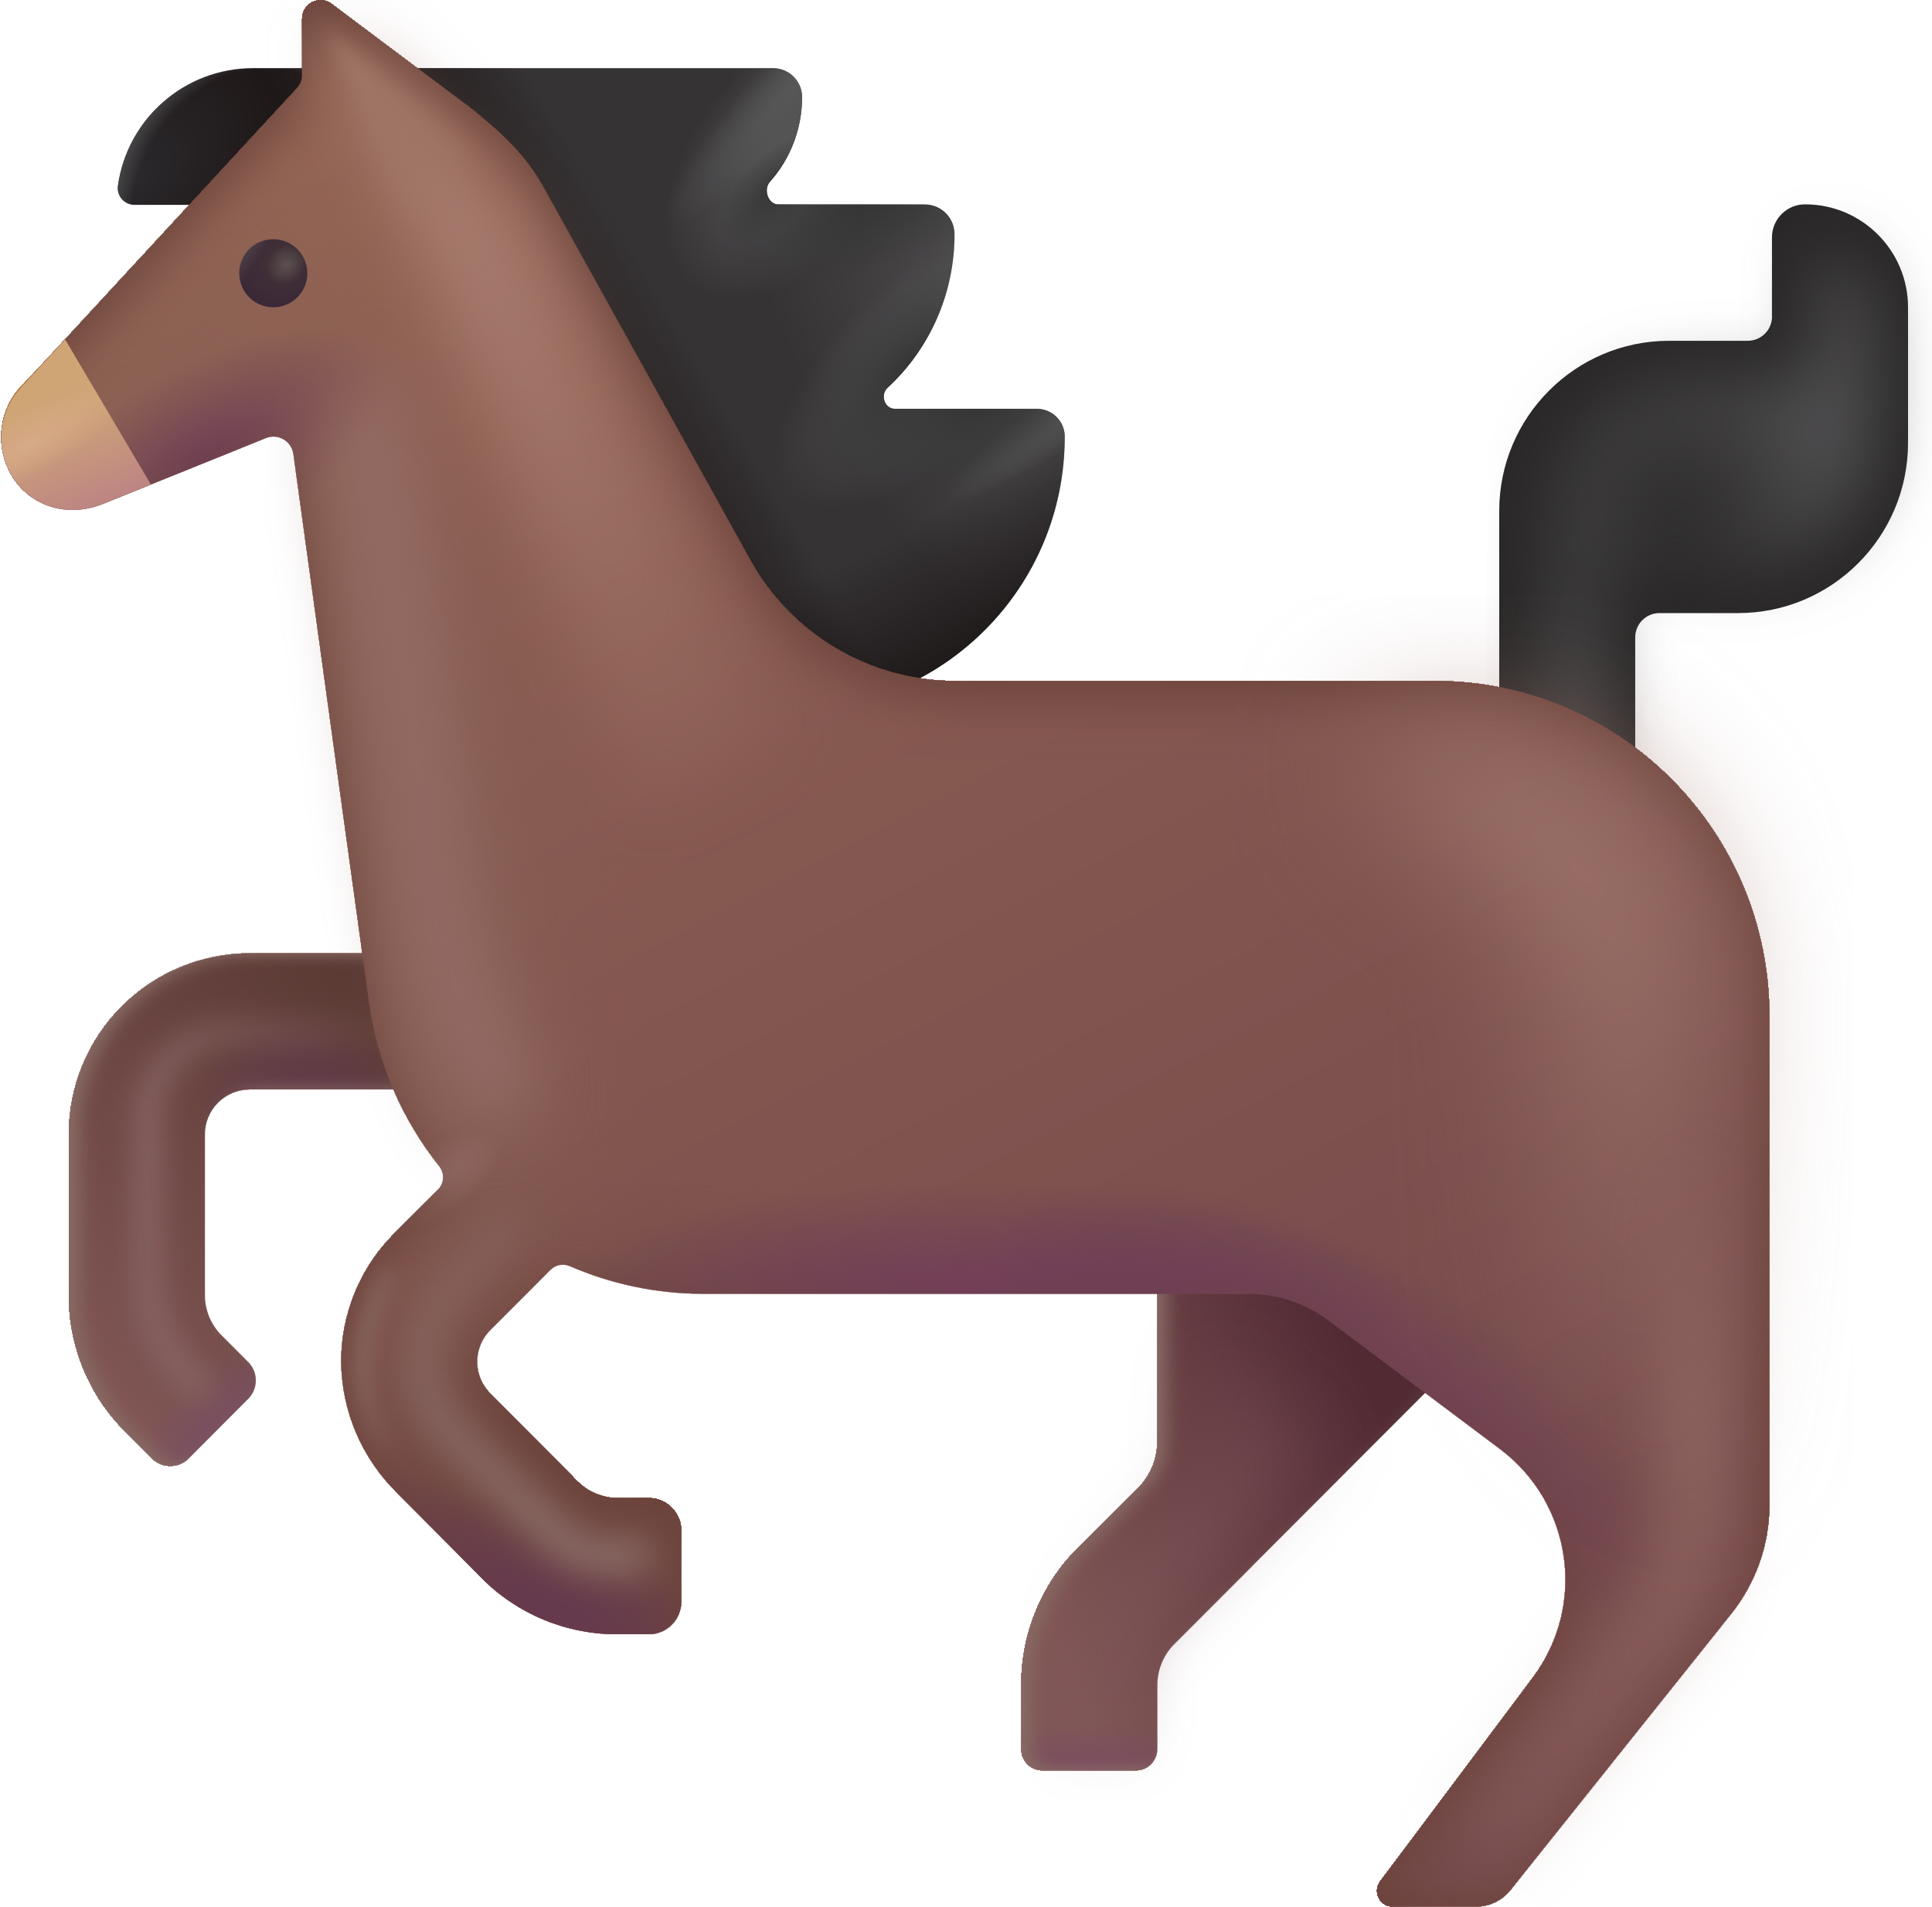
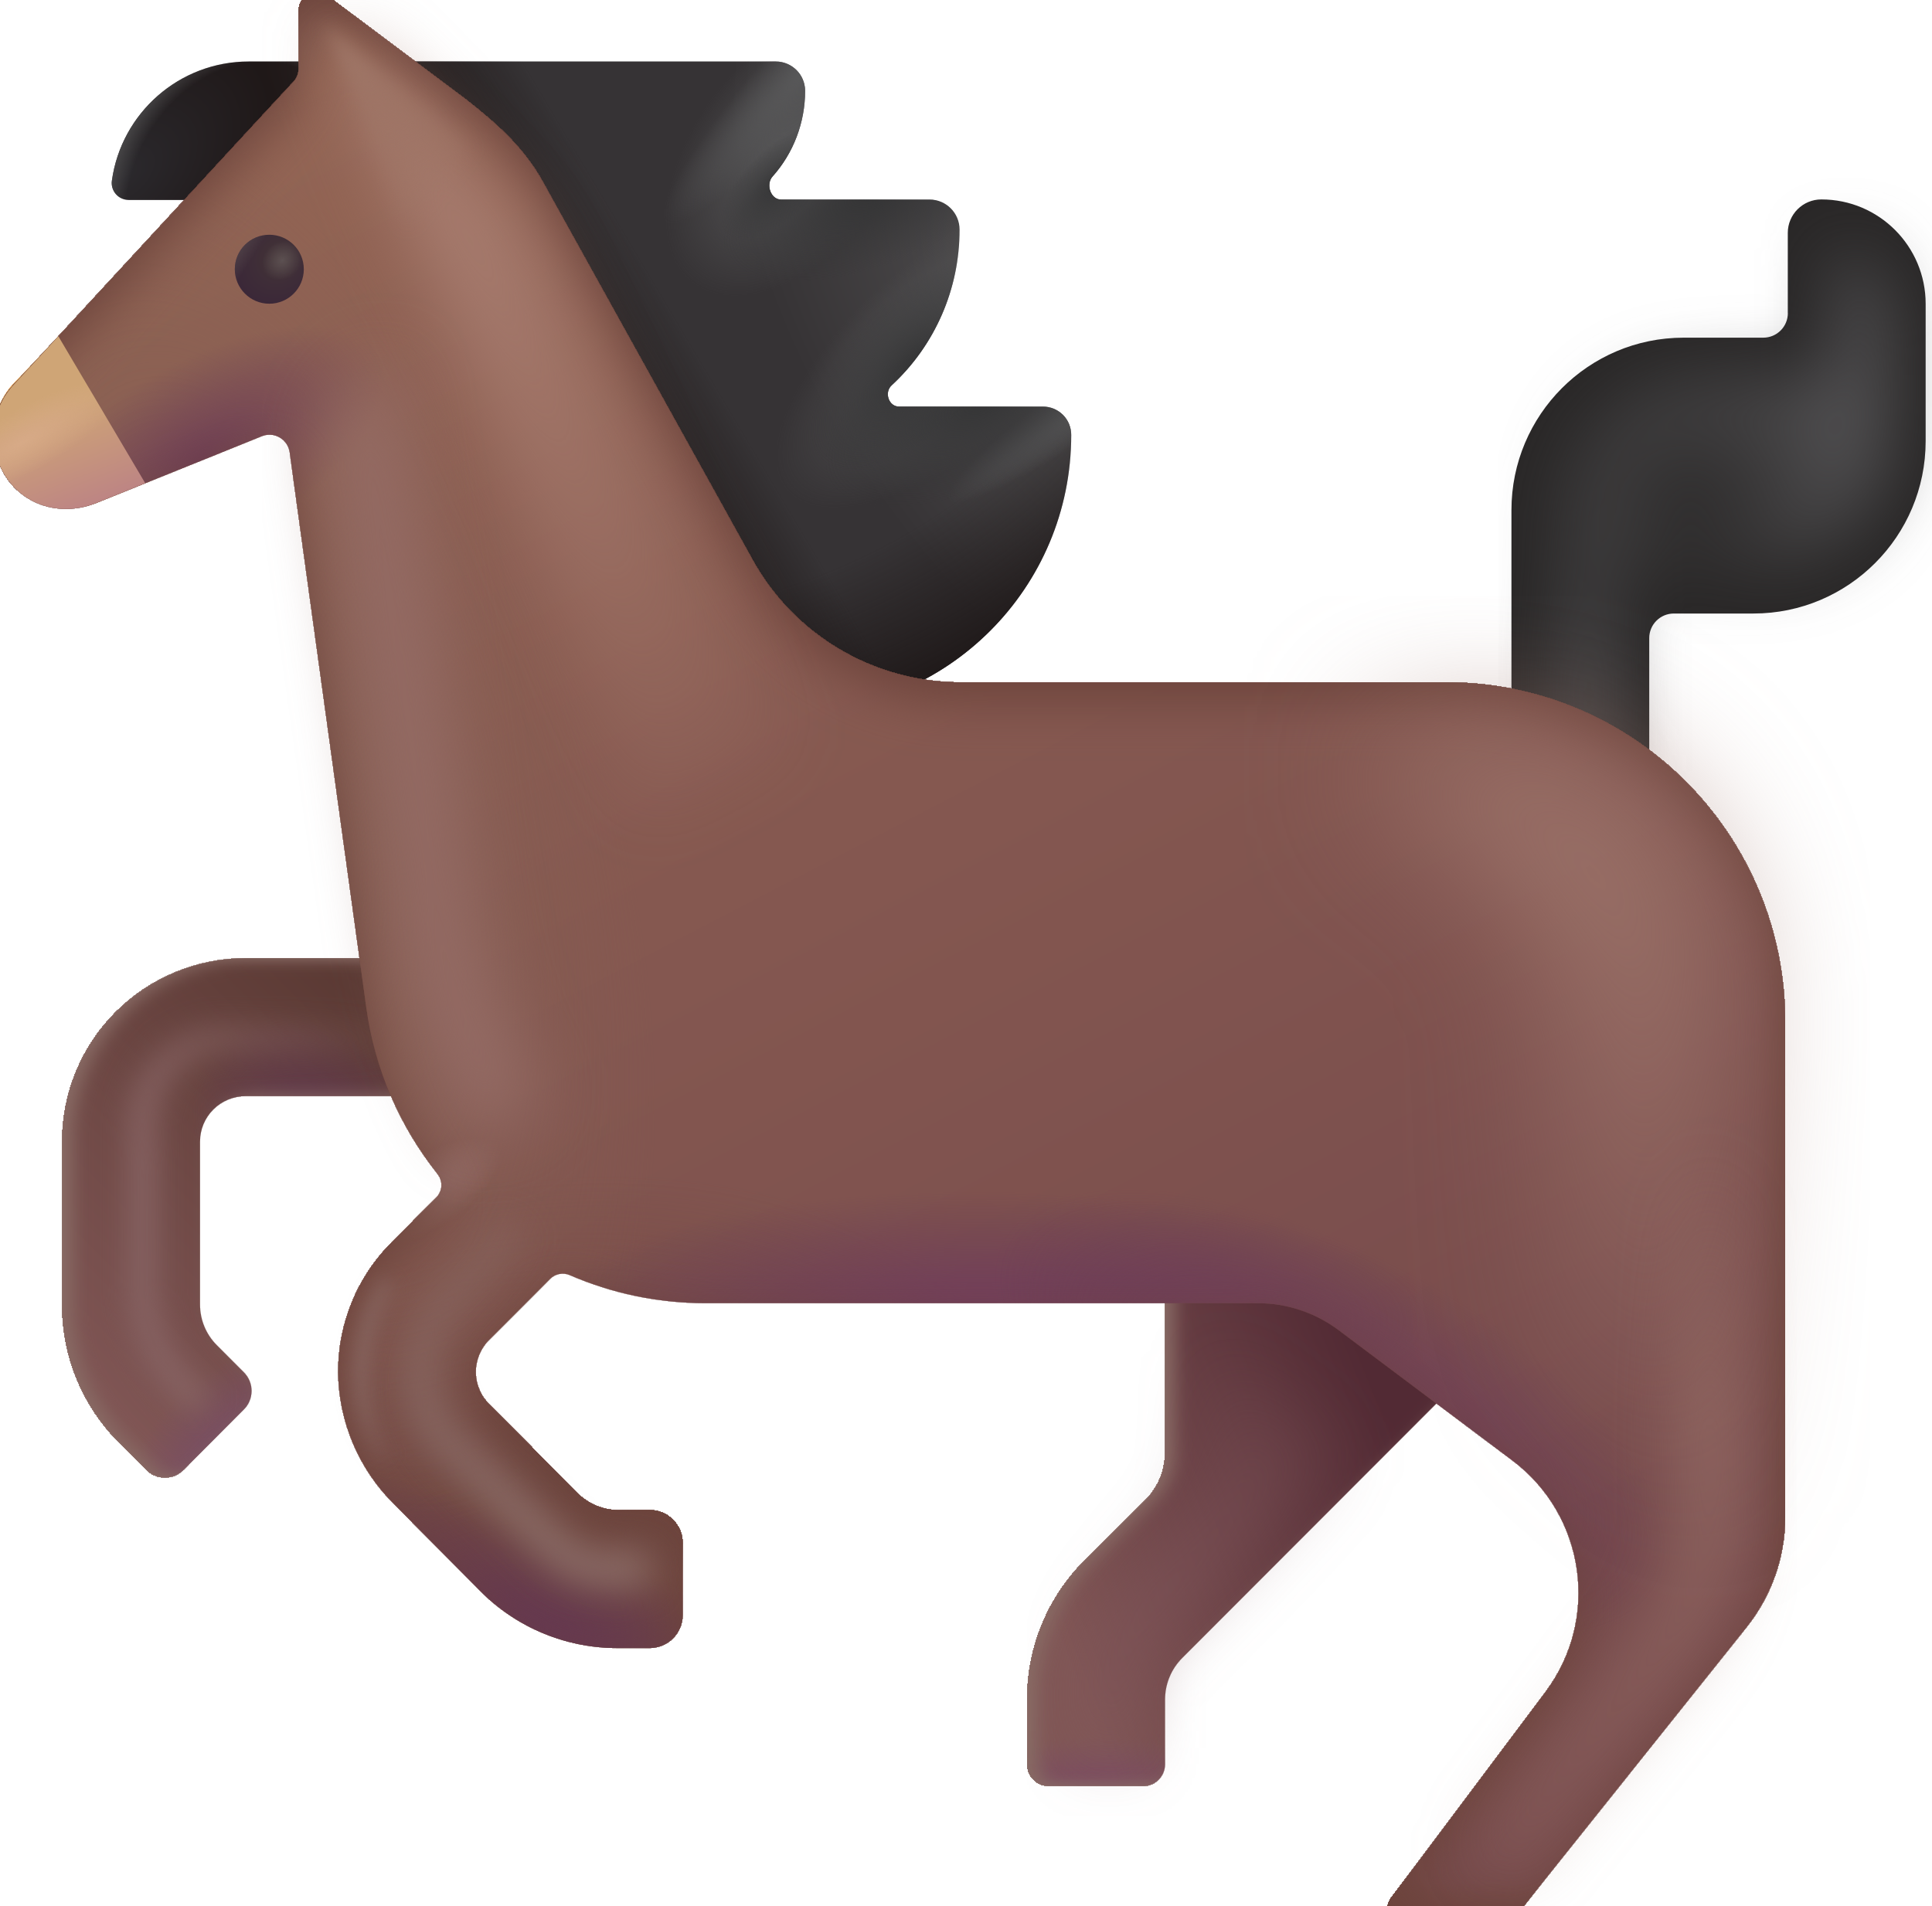
- <svg xmlns="http://www.w3.org/2000/svg" viewBox="2.00 2.00 28.37 28.00">
+ <svg xmlns="http://www.w3.org/2000/svg" viewBox="2.11 2.11 28.00 27.62">
  <g fill="none">
    <path fill="#292727" d="M28.02 6.649V5.486c0-.268.218-.485.486-.485c.835 0 1.512.678 1.512 1.514v1.989c0 1.38-1.118 2.5-2.496 2.5h-1.154a.356.356 0 0 0-.356.356v4.641h-1.997V9.505c0-1.38 1.117-2.5 2.496-2.5h1.154c.197 0 .356-.16.356-.356" />
    <g filter="url(#horse-ihKlgqe)">
      <path fill="url(#horse-iWLDP1b)" d="M28.737 5.689v1.875h-1.906a2 2 0 0 0-2 2v3.718h.61v-2.937h2.046a2 2 0 0 0 2-2V6.814c0-.492-.296-.936-.75-1.125" />
    </g>
    <path fill="url(#horse-inGcnmb)" d="M3.017 6.92c-.337.362-.74.778-.74.778a1.08 1.08 0 0 0-.23.946c.154.675.838 1.008 1.48.75l.768-.311z" />
    <path fill="url(#horse-ivn8azd)" d="M7.615 5.142c0 .083.067.15.15.15h1.09a.15.15 0 0 1 .15.15v2.922c0 .083.067.15.15.15h1.699a.15.15 0 0 1 .15.15v3.615c0 .083.067.15.15.15h2.475a4.01 4.01 0 0 0 4.006-4.012a.41.41 0 0 0-.412-.413h-2.085c-.149 0-.216-.206-.107-.307a3.07 3.07 0 0 0 .986-2.258a.436.436 0 0 0-.436-.436h-2.152c-.15 0-.224-.22-.124-.333a1.86 1.86 0 0 0 .473-1.242a.427.427 0 0 0-.426-.427H7.765a.15.15 0 0 0-.15.15z" />
    <path fill="url(#horse-iEeMCRc)" d="M7.615 5.142c0 .083.067.15.15.15h1.09a.15.15 0 0 1 .15.15v2.922c0 .083.067.15.15.15h1.699a.15.15 0 0 1 .15.15v3.615c0 .083.067.15.15.15h2.475a4.01 4.01 0 0 0 4.006-4.012a.41.41 0 0 0-.412-.413h-2.085c-.149 0-.216-.206-.107-.307a3.07 3.07 0 0 0 .986-2.258a.436.436 0 0 0-.436-.436h-2.152c-.15 0-.224-.22-.124-.333a1.86 1.86 0 0 0 .473-1.242a.427.427 0 0 0-.426-.427H7.765a.15.15 0 0 0-.15.15z" />
    <path fill="url(#horse-iw7jfXc)" d="M7.615 5.142c0 .083.067.15.15.15h1.09a.15.15 0 0 1 .15.15v2.922c0 .083.067.15.15.15h1.699a.15.15 0 0 1 .15.15v3.615c0 .083.067.15.15.15h2.475a4.01 4.01 0 0 0 4.006-4.012a.41.41 0 0 0-.412-.413h-2.085c-.149 0-.216-.206-.107-.307a3.07 3.07 0 0 0 .986-2.258a.436.436 0 0 0-.436-.436h-2.152c-.15 0-.224-.22-.124-.333a1.86 1.86 0 0 0 .473-1.242a.427.427 0 0 0-.426-.427H7.765a.15.15 0 0 0-.15.15z" />
    <path fill="url(#horse-iXlZtkd)" d="M7.615 5.142c0 .083.067.15.15.15h1.09a.15.15 0 0 1 .15.15v2.922c0 .083.067.15.15.15h1.699a.15.15 0 0 1 .15.15v3.615c0 .083.067.15.15.15h2.475a4.01 4.01 0 0 0 4.006-4.012a.41.41 0 0 0-.412-.413h-2.085c-.149 0-.216-.206-.107-.307a3.07 3.07 0 0 0 .986-2.258a.436.436 0 0 0-.436-.436h-2.152c-.15 0-.224-.22-.124-.333a1.86 1.86 0 0 0 .473-1.242a.427.427 0 0 0-.426-.427H7.765a.15.15 0 0 0-.15.15z" />
    <path fill="url(#horse-iUIwKEc)" d="M7.615 5.142c0 .083.067.15.15.15h1.09a.15.15 0 0 1 .15.15v2.922c0 .083.067.15.15.15h1.699a.15.15 0 0 1 .15.15v3.615c0 .083.067.15.15.15h2.475a4.01 4.01 0 0 0 4.006-4.012a.41.41 0 0 0-.412-.413h-2.085c-.149 0-.216-.206-.107-.307a3.07 3.07 0 0 0 .986-2.258a.436.436 0 0 0-.436-.436h-2.152c-.15 0-.224-.22-.124-.333a1.86 1.86 0 0 0 .473-1.242a.427.427 0 0 0-.426-.427H7.765a.15.15 0 0 0-.15.15z" />
    <path fill="url(#horse-iqg4uwb)" d="M7.615 5.142c0 .083.067.15.15.15h1.09a.15.15 0 0 1 .15.15v2.922c0 .083.067.15.15.15h1.699a.15.15 0 0 1 .15.15v3.615c0 .083.067.15.15.15h2.475a4.01 4.01 0 0 0 4.006-4.012a.41.41 0 0 0-.412-.413h-2.085c-.149 0-.216-.206-.107-.307a3.07 3.07 0 0 0 .986-2.258a.436.436 0 0 0-.436-.436h-2.152c-.15 0-.224-.22-.124-.333a1.86 1.86 0 0 0 .473-1.242a.427.427 0 0 0-.426-.427H7.765a.15.15 0 0 0-.15.15z" />
    <path fill="url(#horse-iUMXumc)" d="M7.615 5.142c0 .083.067.15.15.15h1.09a.15.15 0 0 1 .15.15v2.922c0 .083.067.15.15.15h1.699a.15.15 0 0 1 .15.15v3.615c0 .083.067.15.15.15h2.475a4.01 4.01 0 0 0 4.006-4.012a.41.41 0 0 0-.412-.413h-2.085c-.149 0-.216-.206-.107-.307a3.07 3.07 0 0 0 .986-2.258a.436.436 0 0 0-.436-.436h-2.152c-.15 0-.224-.22-.124-.333a1.86 1.86 0 0 0 .473-1.242a.427.427 0 0 0-.426-.427H7.765a.15.15 0 0 0-.15.15z" />
    <path fill="url(#horse-iSlfCQd)" d="M7.615 5.142c0 .083.067.15.15.15h1.09a.15.15 0 0 1 .15.15v2.922c0 .083.067.15.15.15h1.699a.15.15 0 0 1 .15.15v3.615c0 .083.067.15.15.15h2.475a4.01 4.01 0 0 0 4.006-4.012a.41.41 0 0 0-.412-.413h-2.085c-.149 0-.216-.206-.107-.307a3.07 3.07 0 0 0 .986-2.258a.436.436 0 0 0-.436-.436h-2.152c-.15 0-.224-.22-.124-.333a1.86 1.86 0 0 0 .473-1.242a.427.427 0 0 0-.426-.427H7.765a.15.15 0 0 0-.15.15z" />
    <path fill="url(#horse-ic7VgBe)" d="M7.615 5.142c0 .083.067.15.15.15h1.09a.15.15 0 0 1 .15.15v2.922c0 .083.067.15.15.15h1.699a.15.15 0 0 1 .15.15v3.615c0 .083.067.15.15.15h2.475a4.01 4.01 0 0 0 4.006-4.012a.41.41 0 0 0-.412-.413h-2.085c-.149 0-.216-.206-.107-.307a3.07 3.07 0 0 0 .986-2.258a.436.436 0 0 0-.436-.436h-2.152c-.15 0-.224-.22-.124-.333a1.86 1.86 0 0 0 .473-1.242a.427.427 0 0 0-.426-.427H7.765a.15.15 0 0 0-.15.15z" />
    <path fill="url(#horse-iRQH3Wp)" d="M7.615 5.142c0 .083.067.15.15.15h1.09a.15.15 0 0 1 .15.15v2.922c0 .083.067.15.15.15h1.699a.15.15 0 0 1 .15.15v3.615c0 .083.067.15.15.15h2.475a4.01 4.01 0 0 0 4.006-4.012a.41.41 0 0 0-.412-.413h-2.085c-.149 0-.216-.206-.107-.307a3.07 3.07 0 0 0 .986-2.258a.436.436 0 0 0-.436-.436h-2.152c-.15 0-.224-.22-.124-.333a1.86 1.86 0 0 0 .473-1.242a.427.427 0 0 0-.426-.427H7.765a.15.15 0 0 0-.15.15z" />
    <path fill="url(#horse-imJuSld)" d="M7.615 5.142c0 .083.067.15.15.15h1.09a.15.15 0 0 1 .15.15v2.922c0 .083.067.15.15.15h1.699a.15.15 0 0 1 .15.15v3.615c0 .083.067.15.15.15h2.475a4.01 4.01 0 0 0 4.006-4.012a.41.41 0 0 0-.412-.413h-2.085c-.149 0-.216-.206-.107-.307a3.07 3.07 0 0 0 .986-2.258a.436.436 0 0 0-.436-.436h-2.152c-.15 0-.224-.22-.124-.333a1.86 1.86 0 0 0 .473-1.242a.427.427 0 0 0-.426-.427H7.765a.15.15 0 0 0-.15.15z" />
    <path fill="url(#horse-iF23t0d)" d="M5.717 3.001c-1.011 0-1.848.75-1.985 1.725a.246.246 0 0 0 .241.283H5.48A2.006 2.006 0 0 0 7.485 3z" />
    <path fill="url(#horse-iUiePme)" d="M5.717 3.001c-1.011 0-1.848.75-1.985 1.725a.246.246 0 0 0 .241.283H5.48A2.006 2.006 0 0 0 7.485 3z" />
    <g filter="url(#horse-i8ZbxQX)">
      <path fill="url(#horse-iFYLjgc)" d="M18.994 15.388v7.788a.96.96 0 0 1-.28.676l-.883.878a2.84 2.84 0 0 0-.834 2.017v.938c0 .174.141.316.316.316h1.366a.316.316 0 0 0 .316-.316v-.937c0-.227.09-.444.25-.604l3.874-3.88l.024-.009v-7.029z" />
      <path fill="url(#horse-iSWg0be)" d="M18.994 15.388v7.788a.96.96 0 0 1-.28.676l-.883.878a2.84 2.84 0 0 0-.834 2.017v.938c0 .174.141.316.316.316h1.366a.316.316 0 0 0 .316-.316v-.937c0-.227.09-.444.25-.604l3.874-3.88l.024-.009v-7.029z" />
    </g>
    <g filter="url(#horse-iiG4Acc)">
      <path fill="url(#horse-iVTv6jZ)" d="M4.771 23.418a.38.38 0 0 1-.538 0l-.392-.392a2.82 2.82 0 0 1-.83-2.005v-2.358A2.66 2.66 0 0 1 5.672 16h7.336v2H5.67a.66.66 0 0 0-.661.663v2.358c0 .221.088.434.244.59l.391.393a.38.38 0 0 1 0 .538z" />
      <path fill="url(#horse-ibdHYtc)" d="M4.771 23.418a.38.38 0 0 1-.538 0l-.392-.392a2.82 2.82 0 0 1-.83-2.005v-2.358A2.66 2.66 0 0 1 5.672 16h7.336v2H5.67a.66.66 0 0 0-.661.663v2.358c0 .221.088.434.244.59l.391.393a.38.38 0 0 1 0 .538z" />
      <path fill="url(#horse-iLHiTBd)" d="M4.771 23.418a.38.38 0 0 1-.538 0l-.392-.392a2.82 2.82 0 0 1-.83-2.005v-2.358A2.66 2.66 0 0 1 5.672 16h7.336v2H5.67a.66.66 0 0 0-.661.663v2.358c0 .221.088.434.244.59l.391.393a.38.38 0 0 1 0 .538z" />
    </g>
    <g filter="url(#horse-iApnX6d)">
      <path stroke="url(#horse-iRow4Qb)" stroke-linecap="round" stroke-width=".4" d="m4.92 22.374l-.195-.202a2 2 0 0 1-.556-1.384v-2.383c0-.69.56-1.25 1.25-1.25h2.438" />
    </g>
    <g filter="url(#horse-io2g4Zc)">
      <path fill="url(#horse-isFLAsc)" d="M23.069 12.001h-7.04a3.44 3.44 0 0 1-3.012-1.775L9.979 4.75c-.273-.492-.645-.828-1.112-1.195l-2.016-1.51a.27.27 0 0 0-.414.227v.83a.28.28 0 0 1-.076.195L2.302 7.694a1.07 1.07 0 0 0-.262.94c.14.687.82 1.028 1.47.765l2.394-.966a.297.297 0 0 1 .405.235l1.11 8.044a4.95 4.95 0 0 0 1.031 2.414a.26.26 0 0 1-.018.348l-.642.643a2.65 2.65 0 0 0-.779 1.887a2.73 2.73 0 0 0 .811 1.911l1.246 1.256a2.8 2.8 0 0 0 2.002.83h.456a.48.48 0 0 0 .478-.479V24.48a.48.48 0 0 0-.478-.479h-.456a.84.84 0 0 1-.59-.244l-1.263-1.274a.66.66 0 0 1-.016-.952l.88-.88a.26.26 0 0 1 .287-.056c.605.262 1.27.406 1.965.406h8.004c.425 0 .838.138 1.177.393l2.513 1.887a2.4 2.4 0 0 1 .48 3.36l-2.24 2.989a.232.232 0 0 0 .186.371h1.217c.2 0 .39-.091.515-.248l3.234-4.048a2.57 2.57 0 0 0 .563-1.604v-7.18c0-2.717-2.2-4.92-4.913-4.92" />
      <path fill="url(#horse-ipsidEe)" d="M23.069 12.001h-7.04a3.44 3.44 0 0 1-3.012-1.775L9.979 4.75c-.273-.492-.645-.828-1.112-1.195l-2.016-1.51a.27.27 0 0 0-.414.227v.83a.28.28 0 0 1-.076.195L2.302 7.694a1.07 1.07 0 0 0-.262.94c.14.687.82 1.028 1.47.765l2.394-.966a.297.297 0 0 1 .405.235l1.11 8.044a4.95 4.95 0 0 0 1.031 2.414a.26.26 0 0 1-.018.348l-.642.643a2.65 2.65 0 0 0-.779 1.887a2.73 2.73 0 0 0 .811 1.911l1.246 1.256a2.8 2.8 0 0 0 2.002.83h.456a.48.48 0 0 0 .478-.479V24.48a.48.48 0 0 0-.478-.479h-.456a.84.84 0 0 1-.59-.244l-1.263-1.274a.66.66 0 0 1-.016-.952l.88-.88a.26.26 0 0 1 .287-.056c.605.262 1.27.406 1.965.406h8.004c.425 0 .838.138 1.177.393l2.513 1.887a2.4 2.4 0 0 1 .48 3.36l-2.24 2.989a.232.232 0 0 0 .186.371h1.217c.2 0 .39-.091.515-.248l3.234-4.048a2.57 2.57 0 0 0 .563-1.604v-7.18c0-2.717-2.2-4.92-4.913-4.92" />
      <path fill="url(#horse-iWpj04c)" d="M23.069 12.001h-7.04a3.44 3.44 0 0 1-3.012-1.775L9.979 4.75c-.273-.492-.645-.828-1.112-1.195l-2.016-1.51a.27.27 0 0 0-.414.227v.83a.28.28 0 0 1-.076.195L2.302 7.694a1.07 1.07 0 0 0-.262.94c.14.687.82 1.028 1.47.765l2.394-.966a.297.297 0 0 1 .405.235l1.11 8.044a4.95 4.95 0 0 0 1.031 2.414a.26.26 0 0 1-.018.348l-.642.643a2.65 2.65 0 0 0-.779 1.887a2.73 2.73 0 0 0 .811 1.911l1.246 1.256a2.8 2.8 0 0 0 2.002.83h.456a.48.48 0 0 0 .478-.479V24.48a.48.48 0 0 0-.478-.479h-.456a.84.84 0 0 1-.59-.244l-1.263-1.274a.66.66 0 0 1-.016-.952l.88-.88a.26.26 0 0 1 .287-.056c.605.262 1.27.406 1.965.406h8.004c.425 0 .838.138 1.177.393l2.513 1.887a2.4 2.4 0 0 1 .48 3.36l-2.24 2.989a.232.232 0 0 0 .186.371h1.217c.2 0 .39-.091.515-.248l3.234-4.048a2.57 2.57 0 0 0 .563-1.604v-7.18c0-2.717-2.2-4.92-4.913-4.92" />
      <path fill="url(#horse-i0cv5sq)" d="M23.069 12.001h-7.04a3.44 3.44 0 0 1-3.012-1.775L9.979 4.75c-.273-.492-.645-.828-1.112-1.195l-2.016-1.51a.27.27 0 0 0-.414.227v.83a.28.28 0 0 1-.076.195L2.302 7.694a1.07 1.07 0 0 0-.262.94c.14.687.82 1.028 1.47.765l2.394-.966a.297.297 0 0 1 .405.235l1.11 8.044a4.95 4.95 0 0 0 1.031 2.414a.26.26 0 0 1-.018.348l-.642.643a2.65 2.65 0 0 0-.779 1.887a2.73 2.73 0 0 0 .811 1.911l1.246 1.256a2.8 2.8 0 0 0 2.002.83h.456a.48.48 0 0 0 .478-.479V24.48a.48.48 0 0 0-.478-.479h-.456a.84.84 0 0 1-.59-.244l-1.263-1.274a.66.66 0 0 1-.016-.952l.88-.88a.26.26 0 0 1 .287-.056c.605.262 1.27.406 1.965.406h8.004c.425 0 .838.138 1.177.393l2.513 1.887a2.4 2.4 0 0 1 .48 3.36l-2.24 2.989a.232.232 0 0 0 .186.371h1.217c.2 0 .39-.091.515-.248l3.234-4.048a2.57 2.57 0 0 0 .563-1.604v-7.18c0-2.717-2.2-4.92-4.913-4.92" />
      <path fill="url(#horse-iH9XDkY)" d="M23.069 12.001h-7.04a3.44 3.44 0 0 1-3.012-1.775L9.979 4.75c-.273-.492-.645-.828-1.112-1.195l-2.016-1.51a.27.27 0 0 0-.414.227v.83a.28.28 0 0 1-.076.195L2.302 7.694a1.07 1.07 0 0 0-.262.94c.14.687.82 1.028 1.47.765l2.394-.966a.297.297 0 0 1 .405.235l1.11 8.044a4.95 4.95 0 0 0 1.031 2.414a.26.26 0 0 1-.018.348l-.642.643a2.65 2.65 0 0 0-.779 1.887a2.73 2.73 0 0 0 .811 1.911l1.246 1.256a2.8 2.8 0 0 0 2.002.83h.456a.48.48 0 0 0 .478-.479V24.48a.48.48 0 0 0-.478-.479h-.456a.84.84 0 0 1-.59-.244l-1.263-1.274a.66.66 0 0 1-.016-.952l.88-.88a.26.26 0 0 1 .287-.056c.605.262 1.27.406 1.965.406h8.004c.425 0 .838.138 1.177.393l2.513 1.887a2.4 2.4 0 0 1 .48 3.36l-2.24 2.989a.232.232 0 0 0 .186.371h1.217c.2 0 .39-.091.515-.248l3.234-4.048a2.57 2.57 0 0 0 .563-1.604v-7.18c0-2.717-2.2-4.92-4.913-4.92" />
      <path fill="url(#horse-izgxhUd)" d="M23.069 12.001h-7.04a3.44 3.44 0 0 1-3.012-1.775L9.979 4.75c-.273-.492-.645-.828-1.112-1.195l-2.016-1.51a.27.27 0 0 0-.414.227v.83a.28.28 0 0 1-.076.195L2.302 7.694a1.07 1.07 0 0 0-.262.94c.14.687.82 1.028 1.47.765l2.394-.966a.297.297 0 0 1 .405.235l1.11 8.044a4.95 4.95 0 0 0 1.031 2.414a.26.26 0 0 1-.018.348l-.642.643a2.65 2.65 0 0 0-.779 1.887a2.73 2.73 0 0 0 .811 1.911l1.246 1.256a2.8 2.8 0 0 0 2.002.83h.456a.48.48 0 0 0 .478-.479V24.48a.48.48 0 0 0-.478-.479h-.456a.84.84 0 0 1-.59-.244l-1.263-1.274a.66.66 0 0 1-.016-.952l.88-.88a.26.26 0 0 1 .287-.056c.605.262 1.27.406 1.965.406h8.004c.425 0 .838.138 1.177.393l2.513 1.887a2.4 2.4 0 0 1 .48 3.36l-2.24 2.989a.232.232 0 0 0 .186.371h1.217c.2 0 .39-.091.515-.248l3.234-4.048a2.57 2.57 0 0 0 .563-1.604v-7.18c0-2.717-2.2-4.92-4.913-4.92" />
      <path fill="url(#horse-i3Fv7eX)" d="M23.069 12.001h-7.04a3.44 3.44 0 0 1-3.012-1.775L9.979 4.75c-.273-.492-.645-.828-1.112-1.195l-2.016-1.51a.27.27 0 0 0-.414.227v.83a.28.28 0 0 1-.076.195L2.302 7.694a1.07 1.07 0 0 0-.262.94c.14.687.82 1.028 1.47.765l2.394-.966a.297.297 0 0 1 .405.235l1.11 8.044a4.95 4.95 0 0 0 1.031 2.414a.26.26 0 0 1-.018.348l-.642.643a2.65 2.65 0 0 0-.779 1.887a2.73 2.73 0 0 0 .811 1.911l1.246 1.256a2.8 2.8 0 0 0 2.002.83h.456a.48.48 0 0 0 .478-.479V24.48a.48.48 0 0 0-.478-.479h-.456a.84.84 0 0 1-.59-.244l-1.263-1.274a.66.66 0 0 1-.016-.952l.88-.88a.26.26 0 0 1 .287-.056c.605.262 1.27.406 1.965.406h8.004c.425 0 .838.138 1.177.393l2.513 1.887a2.4 2.4 0 0 1 .48 3.36l-2.24 2.989a.232.232 0 0 0 .186.371h1.217c.2 0 .39-.091.515-.248l3.234-4.048a2.57 2.57 0 0 0 .563-1.604v-7.18c0-2.717-2.2-4.92-4.913-4.92" />
      <path fill="url(#horse-i1kSkme)" d="M23.069 12.001h-7.04a3.44 3.44 0 0 1-3.012-1.775L9.979 4.75c-.273-.492-.645-.828-1.112-1.195l-2.016-1.51a.27.27 0 0 0-.414.227v.83a.28.28 0 0 1-.076.195L2.302 7.694a1.07 1.07 0 0 0-.262.94c.14.687.82 1.028 1.47.765l2.394-.966a.297.297 0 0 1 .405.235l1.11 8.044a4.95 4.95 0 0 0 1.031 2.414a.26.26 0 0 1-.018.348l-.642.643a2.65 2.65 0 0 0-.779 1.887a2.73 2.73 0 0 0 .811 1.911l1.246 1.256a2.8 2.8 0 0 0 2.002.83h.456a.48.48 0 0 0 .478-.479V24.48a.48.48 0 0 0-.478-.479h-.456a.84.84 0 0 1-.59-.244l-1.263-1.274a.66.66 0 0 1-.016-.952l.88-.88a.26.26 0 0 1 .287-.056c.605.262 1.27.406 1.965.406h8.004c.425 0 .838.138 1.177.393l2.513 1.887a2.4 2.4 0 0 1 .48 3.36l-2.24 2.989a.232.232 0 0 0 .186.371h1.217c.2 0 .39-.091.515-.248l3.234-4.048a2.57 2.57 0 0 0 .563-1.604v-7.18c0-2.717-2.2-4.92-4.913-4.92" />
      <path fill="url(#horse-iHPqnmd)" d="M23.069 12.001h-7.04a3.44 3.44 0 0 1-3.012-1.775L9.979 4.75c-.273-.492-.645-.828-1.112-1.195l-2.016-1.51a.27.27 0 0 0-.414.227v.83a.28.28 0 0 1-.076.195L2.302 7.694a1.07 1.07 0 0 0-.262.94c.14.687.82 1.028 1.47.765l2.394-.966a.297.297 0 0 1 .405.235l1.11 8.044a4.95 4.95 0 0 0 1.031 2.414a.26.26 0 0 1-.018.348l-.642.643a2.65 2.65 0 0 0-.779 1.887a2.73 2.73 0 0 0 .811 1.911l1.246 1.256a2.8 2.8 0 0 0 2.002.83h.456a.48.48 0 0 0 .478-.479V24.48a.48.48 0 0 0-.478-.479h-.456a.84.84 0 0 1-.59-.244l-1.263-1.274a.66.66 0 0 1-.016-.952l.88-.88a.26.26 0 0 1 .287-.056c.605.262 1.27.406 1.965.406h8.004c.425 0 .838.138 1.177.393l2.513 1.887a2.4 2.4 0 0 1 .48 3.36l-2.24 2.989a.232.232 0 0 0 .186.371h1.217c.2 0 .39-.091.515-.248l3.234-4.048a2.57 2.57 0 0 0 .563-1.604v-7.18c0-2.717-2.2-4.92-4.913-4.92" />
      <path fill="url(#horse-iywoHEb)" d="M23.069 12.001h-7.04a3.44 3.44 0 0 1-3.012-1.775L9.979 4.75c-.273-.492-.645-.828-1.112-1.195l-2.016-1.51a.27.27 0 0 0-.414.227v.83a.28.28 0 0 1-.076.195L2.302 7.694a1.07 1.07 0 0 0-.262.94c.14.687.82 1.028 1.47.765l2.394-.966a.297.297 0 0 1 .405.235l1.11 8.044a4.95 4.95 0 0 0 1.031 2.414a.26.26 0 0 1-.018.348l-.642.643a2.65 2.65 0 0 0-.779 1.887a2.73 2.73 0 0 0 .811 1.911l1.246 1.256a2.8 2.8 0 0 0 2.002.83h.456a.48.48 0 0 0 .478-.479V24.48a.48.48 0 0 0-.478-.479h-.456a.84.84 0 0 1-.59-.244l-1.263-1.274a.66.66 0 0 1-.016-.952l.88-.88a.26.26 0 0 1 .287-.056c.605.262 1.27.406 1.965.406h8.004c.425 0 .838.138 1.177.393l2.513 1.887a2.4 2.4 0 0 1 .48 3.36l-2.24 2.989a.232.232 0 0 0 .186.371h1.217c.2 0 .39-.091.515-.248l3.234-4.048a2.57 2.57 0 0 0 .563-1.604v-7.18c0-2.717-2.2-4.92-4.913-4.92" />
    </g>
    <path fill="url(#horse-i0qQule)" d="m4.215 9.115l-1.259-2.13l-.654.71a1.07 1.07 0 0 0-.262.939c.14.687.82 1.028 1.47.765z" />
    <path fill="url(#horse-igUsvpH)" d="m4.215 9.115l-1.259-2.13l-.654.71a1.07 1.07 0 0 0-.262.939c.14.687.82 1.028 1.47.765z" />
    <circle cx="6.013" cy="6.013" r=".5" fill="url(#horse-ipCqljM)" />
    <circle cx="6.013" cy="6.013" r=".5" fill="url(#horse-iKebrle)" />
    <circle cx="6.013" cy="6.013" r=".5" fill="url(#horse-izitaDd)" />
    <g filter="url(#horse-ipcDAeb)">
      <path fill="url(#horse-iBhidFd)" d="M18.003 26.623v.816h.38v-.82a1 1 0 0 1 .312-.726l2.917-2.767l-1.937-1.5v1.472a2 2 0 0 1-.42 1.225l-.833 1.075a2 2 0 0 0-.42 1.225" />
    </g>
    <g filter="url(#horse-ih8L95c)">
      <path fill="url(#horse-iL6xPbc)" d="M11.393 13.97L6.91 2.454l2.474 2.53a3 3 0 0 1 .532.742l3.626 7.162z" />
    </g>
    <g filter="url(#horse-i7qPdhX)">
      <path fill="url(#horse-i5aEHuc)" d="M27.206 16.876c0-3.156-2.234-4.516-5.063-4.031v.781l1.05.651a3 3 0 0 1 1.42 2.55v4.987l2.593 2.718z" />
    </g>
    <g filter="url(#horse-ic6rOub)">
      <path stroke="url(#horse-inlAjJd)" stroke-width=".5" d="m23.706 29.189l2.555-3.281a3 3 0 0 0 .632-1.843v-6.783" />
    </g>
    <g filter="url(#horse-i5hZZHc)">
      <path fill="url(#horse-iHdvENb)" d="M8.003 5.423L6.815 2.454L8.91 4.235z" />
    </g>
    <g filter="url(#horse-iHLEdhe)">
      <path stroke="url(#horse-id6IWfc)" stroke-width=".5" d="m9.58 19.89l-.995 1.115a1.5 1.5 0 0 0 .073 2.075l1.538 1.495a1 1 0 0 0 .697.284h.625" />
    </g>
    <g filter="url(#horse-iMgCUFb)">
      <path stroke="url(#horse-iMycAob)" stroke-width=".25" d="M7.753 20.673c-.302.464-.725 1.64 0 2.64" />
    </g>
    <g filter="url(#horse-iTYYZTc)">
      <path fill="#966D67" d="m8.003 15.985l-1.094-7.75l.844-.938c.146 1.156.725 4.575 1 6.875s.781 3.156 1.187 3.875l-.875.594c-.525-.725-.927-2.073-1.062-2.656" />
    </g>
    <defs>
      <radialGradient id="horse-iWLDP1b" cx="0" cy="0" r="1" gradientTransform="matrix(2.3125 1.32812 -1.34623 2.34402 26.612 9.485)" gradientUnits="userSpaceOnUse">
        <stop stop-color="#535254" stop-opacity="0" />
        <stop offset="1" stop-color="#535254" />
      </radialGradient>
      <radialGradient id="horse-ivn8azd" cx="0" cy="0" r="1" gradientTransform="rotate(145.981 7.886 6.189)scale(3.88535 7.30852)" gradientUnits="userSpaceOnUse">
        <stop stop-color="#535253" />
        <stop offset="1" stop-color="#363335" />
      </radialGradient>
      <radialGradient id="horse-iEeMCRc" cx="0" cy="0" r="1" gradientTransform="rotate(66.125 3.5 9.84)scale(10.4232 11.078)" gradientUnits="userSpaceOnUse">
        <stop offset=".795" stop-color="#1E1818" stop-opacity="0" />
        <stop offset="1" stop-color="#1E1818" />
      </radialGradient>
      <radialGradient id="horse-iXlZtkd" cx="0" cy="0" r="1" gradientTransform="matrix(-1.51143 1.89659 -1.12444 -.89608 13.64 4.308)" gradientUnits="userSpaceOnUse">
        <stop stop-color="#5A5A5B" />
        <stop offset="1" stop-color="#5A5A5B" stop-opacity="0" />
      </radialGradient>
      <radialGradient id="horse-iUIwKEc" cx="0" cy="0" r="1" gradientTransform="matrix(-2.52564 2.11911 -.89939 -1.07193 16.028 7.1)" gradientUnits="userSpaceOnUse">
        <stop stop-color="#5A5A5B" />
        <stop offset="1" stop-color="#5A5A5B" stop-opacity="0" />
      </radialGradient>
      <radialGradient id="horse-iqg4uwb" cx="0" cy="0" r="1" gradientTransform="matrix(-2.34375 1.64062 -.26724 -.38178 17.956 7.892)" gradientUnits="userSpaceOnUse">
        <stop offset=".031" stop-color="#5A5A5B" />
        <stop offset=".893" stop-color="#5A5A5B" stop-opacity="0" />
      </radialGradient>
      <radialGradient id="horse-iUMXumc" cx="0" cy="0" r="1" gradientTransform="matrix(-2.3281 2.53127 -.41232 -.37923 14.08 2.798)" gradientUnits="userSpaceOnUse">
        <stop stop-color="#5A5A5B" />
        <stop offset="1" stop-color="#5A5A5B" stop-opacity="0" />
      </radialGradient>
      <radialGradient id="horse-iSlfCQd" cx="0" cy="0" r="1" gradientTransform="matrix(-2.16972 .91894 -.40706 -.96112 14.794 4.895)" gradientUnits="userSpaceOnUse">
        <stop stop-color="#343435" />
        <stop offset="1" stop-color="#343435" stop-opacity="0" />
      </radialGradient>
      <radialGradient id="horse-ic7VgBe" cx="0" cy="0" r="1" gradientTransform="matrix(-.8234 .76563 -.34493 -.37095 13.448 4.728)" gradientUnits="userSpaceOnUse">
        <stop stop-color="#343435" />
        <stop offset="1" stop-color="#343435" stop-opacity="0" />
      </radialGradient>
      <radialGradient id="horse-iRQH3Wp" cx="0" cy="0" r="1" gradientTransform="matrix(-2.35937 1.21875 -.54907 -1.06294 16.44 7.876)" gradientUnits="userSpaceOnUse">
        <stop stop-color="#343435" />
        <stop offset="1" stop-color="#343435" stop-opacity="0" />
      </radialGradient>
      <radialGradient id="horse-imJuSld" cx="0" cy="0" r="1" gradientTransform="rotate(134.683 6.157 6.901)scale(1.99982 .95664)" gradientUnits="userSpaceOnUse">
        <stop stop-color="#343435" />
        <stop offset="1" stop-color="#343435" stop-opacity="0" />
      </radialGradient>
      <radialGradient id="horse-iF23t0d" cx="0" cy="0" r="1" gradientTransform="matrix(1.89151 -1.62856 .98904 1.14873 3.905 4.63)" gradientUnits="userSpaceOnUse">
        <stop stop-color="#2B292D" />
        <stop offset="1" stop-color="#1F1818" />
      </radialGradient>
      <radialGradient id="horse-iUiePme" cx="0" cy="0" r="1" gradientTransform="matrix(-1.8601 -.8015 .96609 -2.24205 5.685 5.009)" gradientUnits="userSpaceOnUse">
        <stop offset=".84" stop-color="#4A494A" stop-opacity="0" />
        <stop offset="1" stop-color="#4A494A" />
      </radialGradient>
      <radialGradient id="horse-iSWg0be" cx="0" cy="0" r="1" gradientTransform="matrix(0 -.85156 2.14227 0 18 28.142)" gradientUnits="userSpaceOnUse">
        <stop stop-color="#794562" />
        <stop offset="1" stop-color="#784D65" stop-opacity="0" />
      </radialGradient>
      <radialGradient id="horse-ibdHYtc" cx="0" cy="0" r="1" gradientTransform="rotate(-135 7.47 10.452)scale(1.01647 2.0084)" gradientUnits="userSpaceOnUse">
        <stop stop-color="#784D65" />
        <stop offset="1" stop-color="#784D65" stop-opacity="0" />
      </radialGradient>
      <radialGradient id="horse-iLHiTBd" cx="0" cy="0" r="1" gradientTransform="matrix(-1.5703 -1.52344 1.11774 -1.15213 6.815 18.782)" gradientUnits="userSpaceOnUse">
        <stop stop-color="#5F3553" />
        <stop offset="1" stop-color="#5F3553" stop-opacity="0" />
      </radialGradient>
      <radialGradient id="horse-ipsidEe" cx="0" cy="0" r="1" gradientTransform="rotate(-106.39 14.455 9.463)scale(6.64502 8.99011)" gradientUnits="userSpaceOnUse">
        <stop stop-color="#6A433B" />
        <stop offset="1" stop-color="#6A433B" stop-opacity="0" />
      </radialGradient>
      <radialGradient id="horse-iWpj04c" cx="0" cy="0" r="1" gradientTransform="matrix(0 -1.875 6.53125 0 16.3 21.251)" gradientUnits="userSpaceOnUse">
        <stop stop-color="#733B61" />
        <stop offset="1" stop-color="#643655" stop-opacity="0" />
      </radialGradient>
      <radialGradient id="horse-i0cv5sq" cx="0" cy="0" r="1" gradientTransform="rotate(-62.418 29.36 -6.385)scale(2.36222 5.41084)" gradientUnits="userSpaceOnUse">
        <stop stop-color="#733B61" />
        <stop offset="1" stop-color="#643655" stop-opacity="0" />
      </radialGradient>
      <radialGradient id="horse-iH9XDkY" cx="0" cy="0" r="1" gradientTransform="rotate(-16.631 49.987 -13.285)scale(5.0226 10.8354)" gradientUnits="userSpaceOnUse">
        <stop stop-color="#855F53" />
        <stop offset="1" stop-color="#855F53" stop-opacity="0" />
      </radialGradient>
      <radialGradient id="horse-izgxhUd" cx="0" cy="0" r="1" gradientTransform="matrix(2.59375 -1.51562 .69875 1.1958 4.987 8.767)" gradientUnits="userSpaceOnUse">
        <stop stop-color="#6F3E55" />
        <stop offset="1" stop-color="#6F3E55" stop-opacity="0" />
      </radialGradient>
      <radialGradient id="horse-i3Fv7eX" cx="0" cy="0" r="1" gradientTransform="matrix(.67187 .4297 -1.30184 2.03554 6.019 2.79)" gradientUnits="userSpaceOnUse">
        <stop stop-color="#926C60" />
        <stop offset="1" stop-color="#926C60" stop-opacity="0" />
      </radialGradient>
      <radialGradient id="horse-i1kSkme" cx="0" cy="0" r="1" gradientTransform="matrix(.57812 -1.42187 6.45399 2.62414 9.753 25.83)" gradientUnits="userSpaceOnUse">
        <stop stop-color="#633456" />
        <stop offset="1" stop-color="#633456" stop-opacity="0" />
      </radialGradient>
      <radialGradient id="horse-iHPqnmd" cx="0" cy="0" r="1" gradientTransform="rotate(121.088 -1.252 14.946)scale(.62034 2.32909)" gradientUnits="userSpaceOnUse">
        <stop stop-color="#6A463F" />
        <stop offset="1" stop-color="#6A463F" stop-opacity="0" />
      </radialGradient>
      <radialGradient id="horse-iywoHEb" cx="0" cy="0" r="1" gradientTransform="matrix(1.0625 -.67188 .2791 .44138 8.284 19.407)" gradientUnits="userSpaceOnUse">
        <stop stop-color="#97716C" />
        <stop offset="1" stop-color="#97716C" stop-opacity="0" />
      </radialGradient>
      <radialGradient id="horse-igUsvpH" cx="0" cy="0" r="1" gradientTransform="matrix(1.4422 -.80985 .22471 .40017 2.424 8.524)" gradientUnits="userSpaceOnUse">
        <stop stop-color="#D7AA87" />
        <stop offset="1" stop-color="#D7AA87" stop-opacity="0" />
      </radialGradient>
      <radialGradient id="horse-ipCqljM" cx="0" cy="0" r="1" gradientTransform="matrix(-.40625 .5625 -.5015 -.3622 6.162 5.851)" gradientUnits="userSpaceOnUse">
        <stop offset=".006" stop-color="#433437" />
        <stop offset="1" stop-color="#3B2838" />
      </radialGradient>
      <radialGradient id="horse-iKebrle" cx="0" cy="0" r="1" gradientTransform="rotate(137.926 1.968 4.136)scale(.3074 .27043)" gradientUnits="userSpaceOnUse">
        <stop stop-color="#5C5051" />
        <stop offset="1" stop-color="#5C5051" stop-opacity="0" />
      </radialGradient>
      <linearGradient id="horse-inGcnmb" x1="1.761" x2="6.085" y1="9.535" y2="6.044" gradientUnits="userSpaceOnUse">
        <stop offset=".006" stop-color="#DC872A" />
        <stop offset="1" stop-color="#FFDEA7" />
      </linearGradient>
      <linearGradient id="horse-iw7jfXc" x1="14.403" x2="11.524" y1="7.53" y2="9.241" gradientUnits="userSpaceOnUse">
        <stop offset=".516" stop-color="#1E1818" stop-opacity="0" />
        <stop offset="1" stop-color="#1E1818" />
      </linearGradient>
      <linearGradient id="horse-iFYLjgc" x1="20.925" x2="15.689" y1="19.439" y2="21.539" gradientUnits="userSpaceOnUse">
        <stop stop-color="#522A34" />
        <stop offset="1" stop-color="#805655" />
      </linearGradient>
      <linearGradient id="horse-iVTv6jZ" x1="8.009" x2="3.012" y1="16.97" y2="22.001" gradientUnits="userSpaceOnUse">
        <stop stop-color="#5A3933" />
        <stop offset="1" stop-color="#805655" />
      </linearGradient>
      <linearGradient id="horse-iRow4Qb" x1="4.763" x2="8.326" y1="19.765" y2="17.437" gradientUnits="userSpaceOnUse">
        <stop stop-color="#876363" />
        <stop offset="1" stop-color="#876363" stop-opacity="0" />
      </linearGradient>
      <linearGradient id="horse-isFLAsc" x1="8.576" x2="21.264" y1="1.982" y2="26.371" gradientUnits="userSpaceOnUse">
        <stop stop-color="#936554" />
        <stop offset="1" stop-color="#764A4C" />
      </linearGradient>
      <linearGradient id="horse-i0qQule" x1="2.909" x2="3.501" y1="8.048" y2="9.58" gradientUnits="userSpaceOnUse">
        <stop offset=".006" stop-color="#CFA576" />
        <stop offset="1" stop-color="#BB8185" />
      </linearGradient>
      <linearGradient id="horse-izitaDd" x1="5.915" x2="5.571" y1="5.62" y2="5.401" gradientUnits="userSpaceOnUse">
        <stop stop-color="#5C5051" stop-opacity="0" />
        <stop offset="1" stop-color="#5C5051" />
      </linearGradient>
      <linearGradient id="horse-iBhidFd" x1="18.168" x2="21.567" y1="27.032" y2="21.675" gradientUnits="userSpaceOnUse">
        <stop stop-color="#82585E" />
        <stop offset="1" stop-color="#82585E" stop-opacity="0" />
      </linearGradient>
      <linearGradient id="horse-iL6xPbc" x1="7.919" x2="14.25" y1="3.631" y2="13.97" gradientUnits="userSpaceOnUse">
        <stop stop-color="#AB8073" />
        <stop offset="1" stop-color="#AB8073" stop-opacity="0" />
      </linearGradient>
      <linearGradient id="horse-i5aEHuc" x1="28.956" x2="25.737" y1="12.749" y2="24.782" gradientUnits="userSpaceOnUse">
        <stop stop-color="#A47C71" />
        <stop offset="1" stop-color="#A47C71" stop-opacity="0" />
      </linearGradient>
      <linearGradient id="horse-inlAjJd" x1="27.518" x2="21.3" y1="19.189" y2="33.063" gradientUnits="userSpaceOnUse">
        <stop stop-color="#A47C71" stop-opacity="0" />
        <stop offset=".239" stop-color="#A47C71" />
        <stop offset="1" stop-color="#A47C71" stop-opacity="0" />
      </linearGradient>
      <linearGradient id="horse-iHdvENb" x1="7.393" x2="8.909" y1="2.751" y2="5.626" gradientUnits="userSpaceOnUse">
        <stop stop-color="#9F7667" />
        <stop offset="1" stop-color="#9F7667" stop-opacity="0" />
      </linearGradient>
      <linearGradient id="horse-id6IWfc" x1="9.393" x2="10.175" y1="24.22" y2="17.782" gradientUnits="userSpaceOnUse">
        <stop stop-color="#8B6C67" />
        <stop offset="1" stop-color="#8B6C67" stop-opacity="0" />
      </linearGradient>
      <linearGradient id="horse-iMycAob" x1="7.034" x2="8.03" y1="21.845" y2="21.984" gradientUnits="userSpaceOnUse">
        <stop stop-color="#8B6C67" />
        <stop offset="1" stop-color="#8B6C67" stop-opacity="0" />
      </linearGradient>
      <filter id="horse-ihKlgqe" width="6.656" height="9.594" x="23.831" y="4.689" color-interpolation-filters="sRGB" filterUnits="userSpaceOnUse">
        <feFlood flood-opacity="0" result="BackgroundImageFix" />
        <feBlend in="SourceGraphic" in2="BackgroundImageFix" result="shape" />
        <feGaussianBlur result="effect1_foregroundBlur_28327_2478" stdDeviation=".5" />
      </filter>
      <filter id="horse-i8ZbxQX" width="6.296" height="12.775" x="16.997" y="15.226" color-interpolation-filters="sRGB" filterUnits="userSpaceOnUse">
        <feFlood flood-opacity="0" result="BackgroundImageFix" />
        <feBlend in="SourceGraphic" in2="BackgroundImageFix" result="shape" />
        <feColorMatrix in="SourceAlpha" result="hardAlpha" values="0 0 0 0 0 0 0 0 0 0 0 0 0 0 0 0 0 0 127 0" />
        <feOffset dx=".15" />
        <feGaussianBlur stdDeviation=".125" />
        <feComposite in2="hardAlpha" k2="-1" k3="1" operator="arithmetic" />
        <feColorMatrix values="0 0 0 0 0.533 0 0 0 0 0.416 0 0 0 0 0.392 0 0 0 1 0" />
        <feBlend in2="shape" result="effect1_innerShadow_28327_2478" />
      </filter>
      <filter id="horse-iiG4Acc" width="10.145" height="7.53" x="3.012" y="16" color-interpolation-filters="sRGB" filterUnits="userSpaceOnUse">
        <feFlood flood-opacity="0" result="BackgroundImageFix" />
        <feBlend in="SourceGraphic" in2="BackgroundImageFix" result="shape" />
        <feColorMatrix in="SourceAlpha" result="hardAlpha" values="0 0 0 0 0 0 0 0 0 0 0 0 0 0 0 0 0 0 127 0" />
        <feOffset dx=".15" />
        <feGaussianBlur stdDeviation=".125" />
        <feComposite in2="hardAlpha" k2="-1" k3="1" operator="arithmetic" />
        <feColorMatrix values="0 0 0 0 0.533 0 0 0 0 0.416 0 0 0 0 0.392 0 0 0 1 0" />
        <feBlend in2="shape" result="effect1_innerShadow_28327_2478" />
      </filter>
      <filter id="horse-iApnX6d" width="4.888" height="6.419" x="3.569" y="16.555" color-interpolation-filters="sRGB" filterUnits="userSpaceOnUse">
        <feFlood flood-opacity="0" result="BackgroundImageFix" />
        <feBlend in="SourceGraphic" in2="BackgroundImageFix" result="shape" />
        <feGaussianBlur result="effect1_foregroundBlur_28327_2478" stdDeviation=".2" />
      </filter>
      <filter id="horse-io2g4Zc" width="25.963" height="28.25" x="2.018" y="2.001" color-interpolation-filters="sRGB" filterUnits="userSpaceOnUse">
        <feFlood flood-opacity="0" result="BackgroundImageFix" />
        <feBlend in="SourceGraphic" in2="BackgroundImageFix" result="shape" />
        <feColorMatrix in="SourceAlpha" result="hardAlpha" values="0 0 0 0 0 0 0 0 0 0 0 0 0 0 0 0 0 0 127 0" />
        <feOffset dy=".25" />
        <feGaussianBlur stdDeviation=".375" />
        <feComposite in2="hardAlpha" k2="-1" k3="1" operator="arithmetic" />
        <feColorMatrix values="0 0 0 0 0.424 0 0 0 0 0.263 0 0 0 0 0.231 0 0 0 1 0" />
        <feBlend in2="shape" result="effect1_innerShadow_28327_2478" />
      </filter>
      <filter id="horse-ipcDAeb" width="5.609" height="7.813" x="17.003" y="20.626" color-interpolation-filters="sRGB" filterUnits="userSpaceOnUse">
        <feFlood flood-opacity="0" result="BackgroundImageFix" />
        <feBlend in="SourceGraphic" in2="BackgroundImageFix" result="shape" />
        <feGaussianBlur result="effect1_foregroundBlur_28327_2478" stdDeviation=".5" />
      </filter>
      <filter id="horse-ih8L95c" width="8.632" height="13.516" x="5.909" y="1.454" color-interpolation-filters="sRGB" filterUnits="userSpaceOnUse">
        <feFlood flood-opacity="0" result="BackgroundImageFix" />
        <feBlend in="SourceGraphic" in2="BackgroundImageFix" result="shape" />
        <feGaussianBlur result="effect1_foregroundBlur_28327_2478" stdDeviation=".5" />
      </filter>
      <filter id="horse-i7qPdhX" width="9.063" height="15.783" x="20.143" y="10.749" color-interpolation-filters="sRGB" filterUnits="userSpaceOnUse">
        <feFlood flood-opacity="0" result="BackgroundImageFix" />
        <feBlend in="SourceGraphic" in2="BackgroundImageFix" result="shape" />
        <feGaussianBlur result="effect1_foregroundBlur_28327_2478" stdDeviation="1" />
      </filter>
      <filter id="horse-ic6rOub" width="5.635" height="14.06" x="22.509" y="16.282" color-interpolation-filters="sRGB" filterUnits="userSpaceOnUse">
        <feFlood flood-opacity="0" result="BackgroundImageFix" />
        <feBlend in="SourceGraphic" in2="BackgroundImageFix" result="shape" />
        <feGaussianBlur result="effect1_foregroundBlur_28327_2478" stdDeviation=".5" />
      </filter>
      <filter id="horse-i5hZZHc" width="2.594" height="3.469" x="6.565" y="2.204" color-interpolation-filters="sRGB" filterUnits="userSpaceOnUse">
        <feFlood flood-opacity="0" result="BackgroundImageFix" />
        <feBlend in="SourceGraphic" in2="BackgroundImageFix" result="shape" />
        <feGaussianBlur result="effect1_foregroundBlur_28327_2478" stdDeviation=".125" />
      </filter>
      <filter id="horse-iHLEdhe" width="4.564" height="6.385" x="7.454" y="19.223" color-interpolation-filters="sRGB" filterUnits="userSpaceOnUse">
        <feFlood flood-opacity="0" result="BackgroundImageFix" />
        <feBlend in="SourceGraphic" in2="BackgroundImageFix" result="shape" />
        <feGaussianBlur result="effect1_foregroundBlur_28327_2478" stdDeviation=".25" />
      </filter>
      <filter id="horse-iMgCUFb" width="1.13" height="3.282" x="6.977" y="20.355" color-interpolation-filters="sRGB" filterUnits="userSpaceOnUse">
        <feFlood flood-opacity="0" result="BackgroundImageFix" />
        <feBlend in="SourceGraphic" in2="BackgroundImageFix" result="shape" />
        <feGaussianBlur result="effect1_foregroundBlur_28327_2478" stdDeviation=".125" />
      </filter>
      <filter id="horse-iTYYZTc" width="5.031" height="13.344" x="5.909" y="6.297" color-interpolation-filters="sRGB" filterUnits="userSpaceOnUse">
        <feFlood flood-opacity="0" result="BackgroundImageFix" />
        <feBlend in="SourceGraphic" in2="BackgroundImageFix" result="shape" />
        <feGaussianBlur result="effect1_foregroundBlur_28327_2478" stdDeviation=".5" />
      </filter>
    </defs>
  </g>
</svg>
